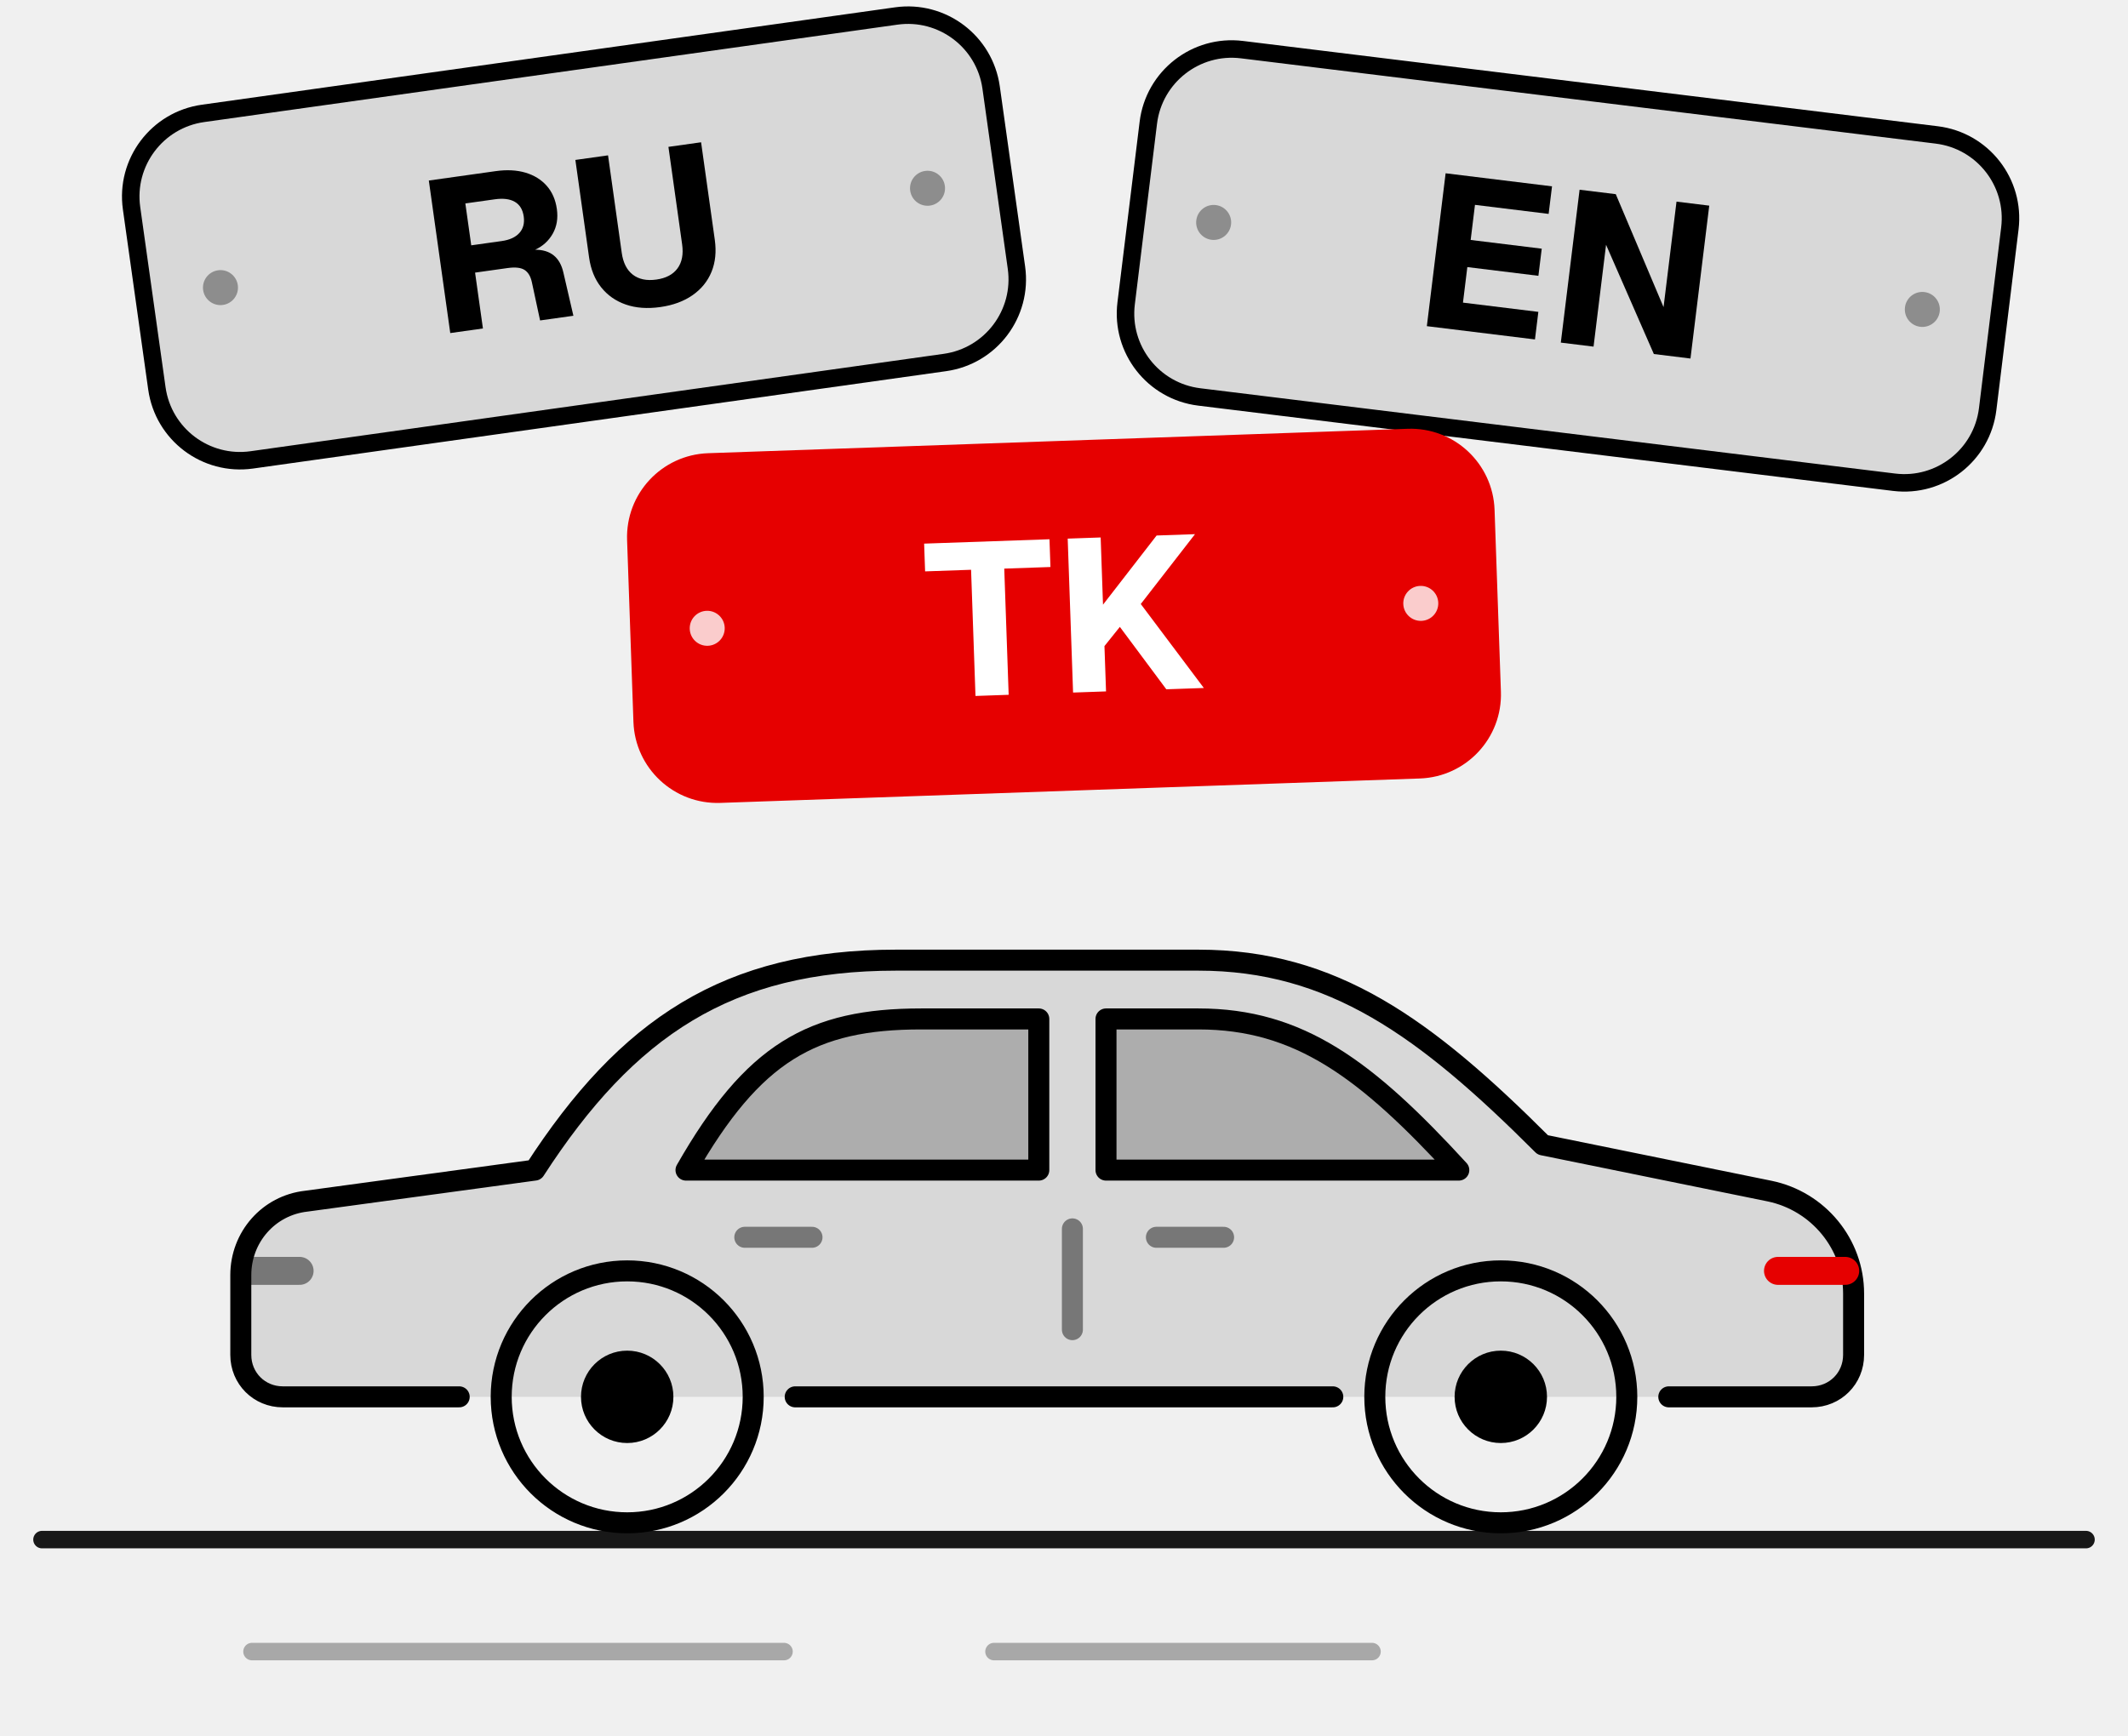
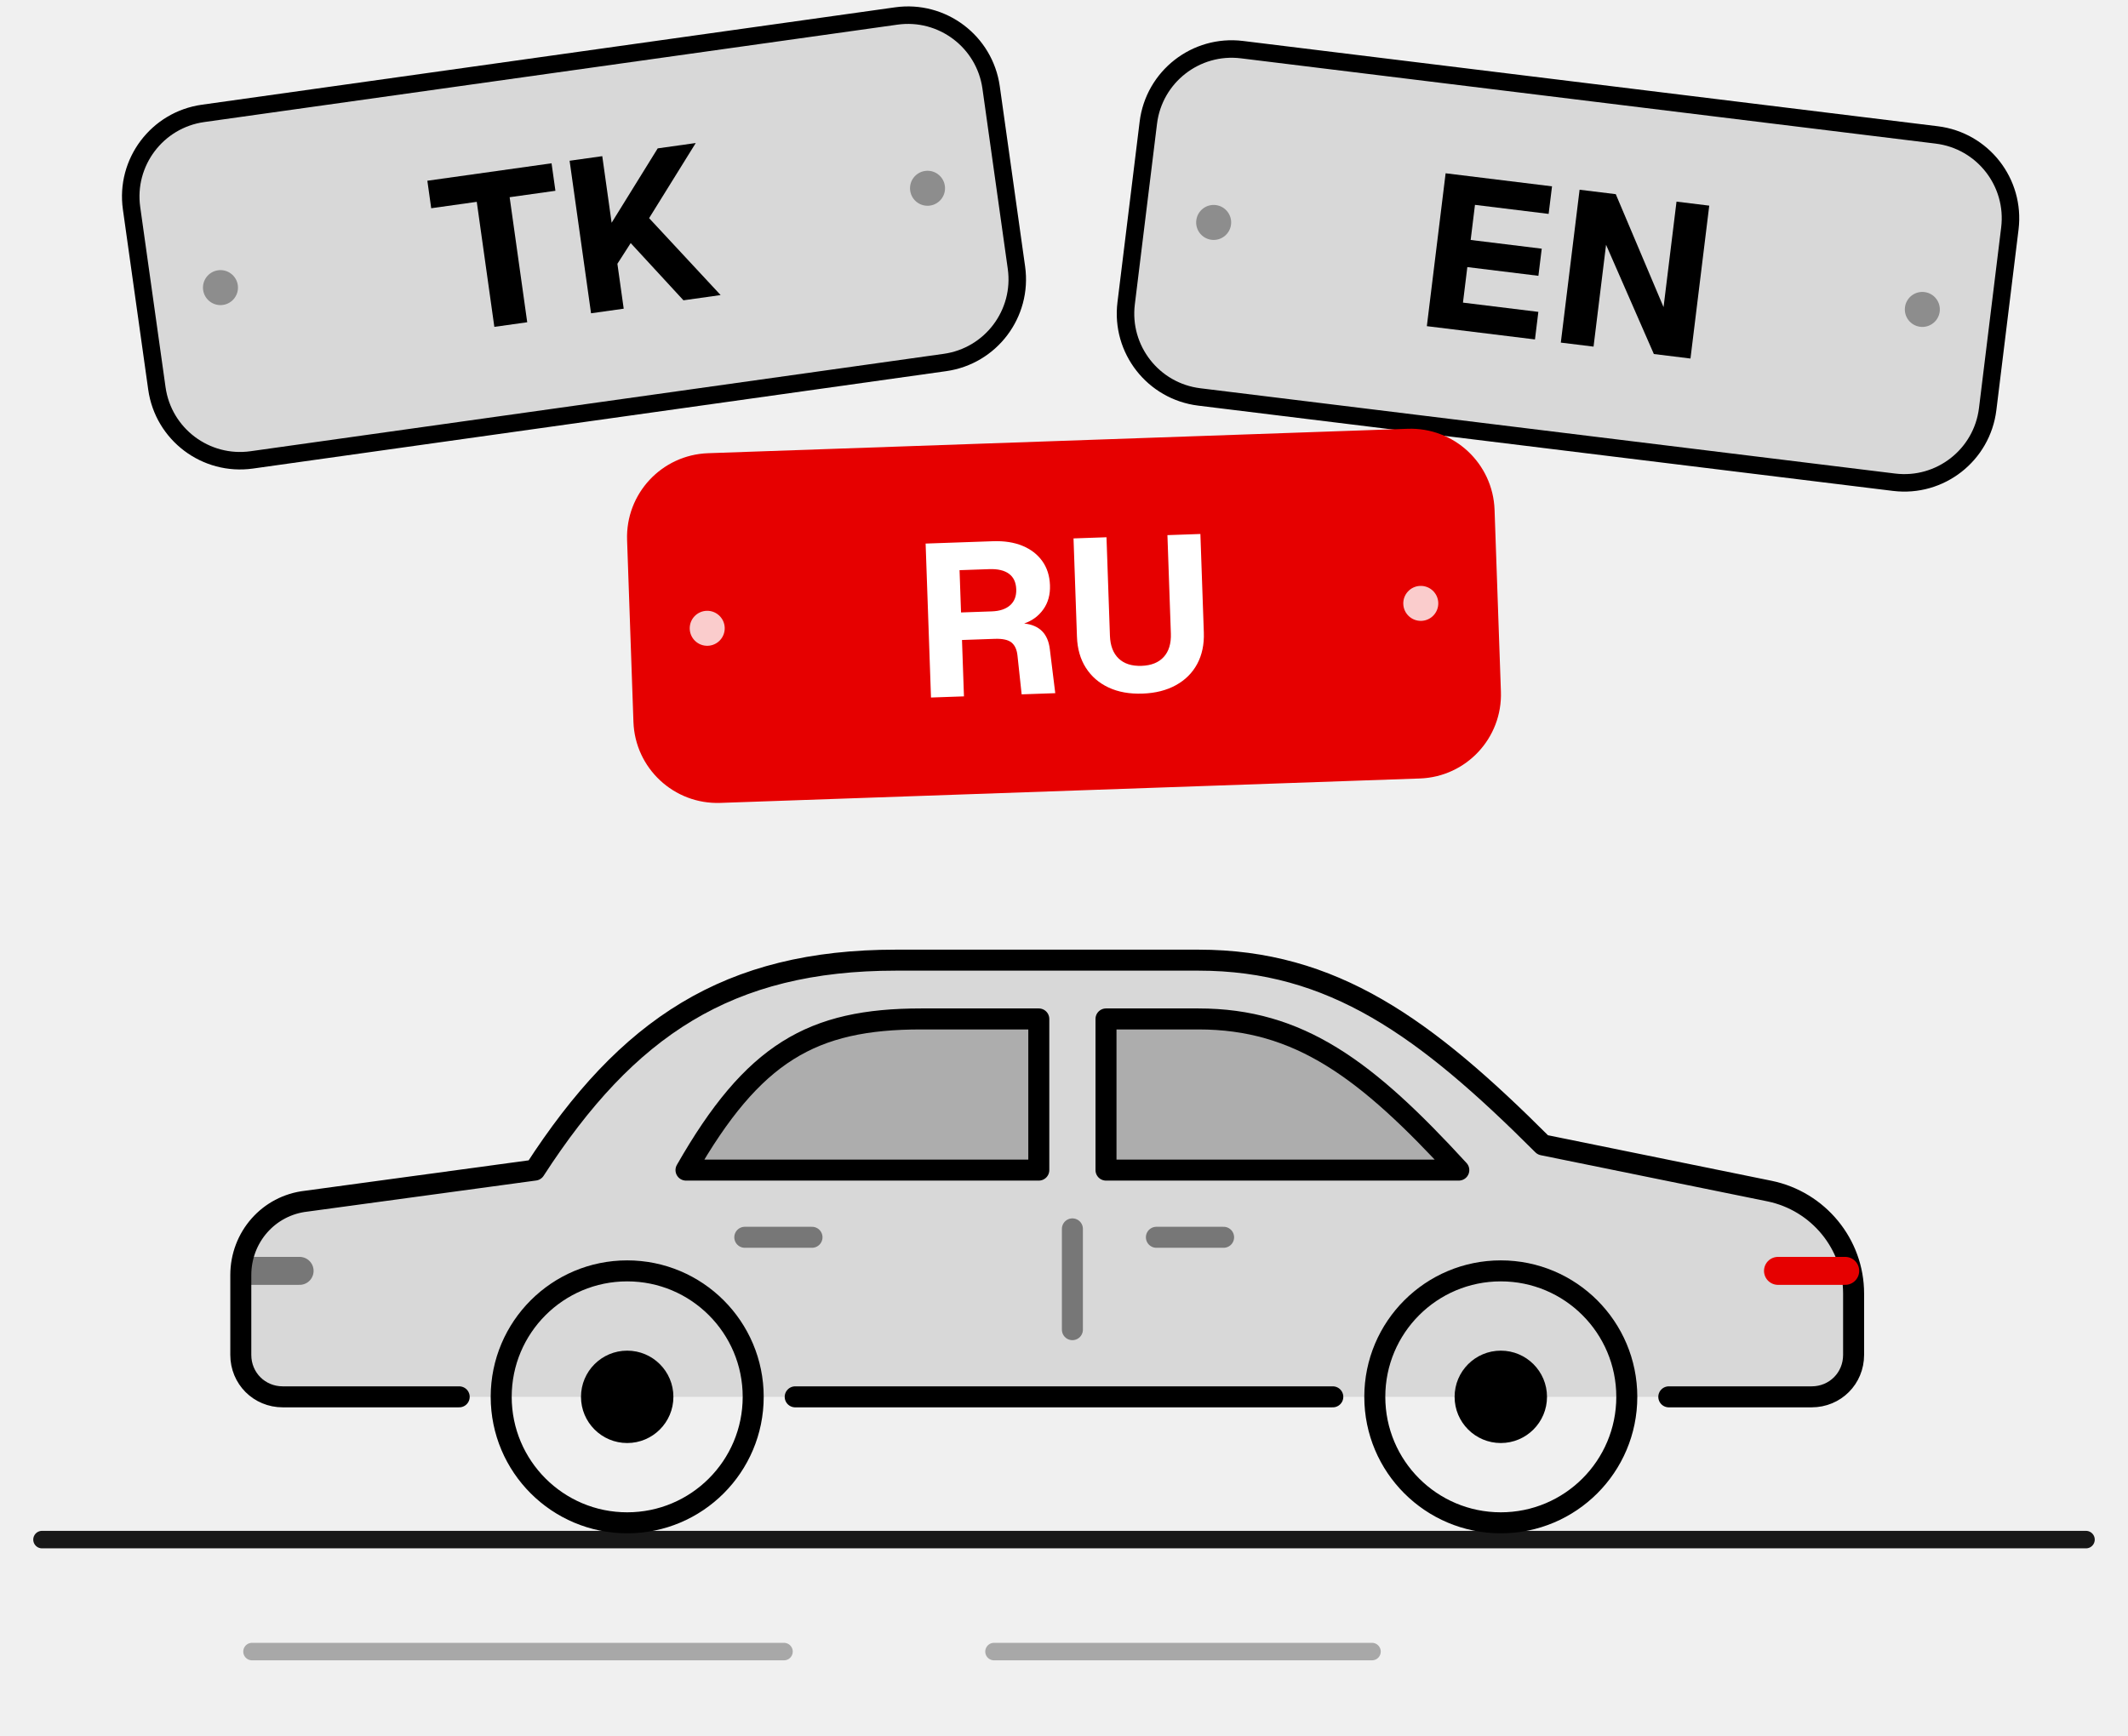
- <svg xmlns="http://www.w3.org/2000/svg" viewBox="8 6 304 248" fill="none" role="img" aria-labelledby="t">
+ <svg xmlns="http://www.w3.org/2000/svg" viewBox="8 6 304 248" fill="none">
  <g transform="translate(90 40) rotate(-8)">
    <rect x="-62" y="-25" width="124" height="50" rx="12" fill="currentColor" fill-opacity="0.1" stroke="currentColor" stroke-width="2.5" />
    <circle cx="-51" cy="0" r="2.5" fill="currentColor" fill-opacity="0.35" />
    <circle cx="51" cy="0" r="2.5" fill="currentColor" fill-opacity="0.35" />
-     <g transform="translate(-21.69 11) scale(0.031 -0.031)" fill="currentColor">
-       <path transform="translate(0 0)" d="M74 0V710H385Q463 710 520.0 684.0Q577 658 608.5 610.5Q640 563 640 498Q640 433 605.5 388.0Q571 343 515 326Q620 311 629 204L647 0H492L479 180Q476 221 453.5 240.5Q431 260 377 260H226V0ZM226 387H368Q423 387 453.5 412.5Q484 438 484 485Q484 533 453.0 557.5Q422 582 363 582H226Z" />
-       <path transform="translate(697 0)" d="M352 -16Q262 -16 196.5 17.5Q131 51 95.0 112.0Q59 173 59 256V710H211V256Q211 187 247.5 149.5Q284 112 352 112Q419 112 455.5 149.5Q492 187 492 256V710H644V256Q644 173 608.5 112.0Q573 51 507.0 17.5Q441 -16 352 -16Z" />
+     <g transform="translate(-19.95 11) scale(0.031 -0.031)" fill="currentColor">
+       <path transform="translate(0 0)" d="M223 0V582H11V710H589V582H376V0Z" />
+       <path transform="translate(599 0)" d="M74 0V710H226V400L484 710H661L400 397L677 0H504L300 295L226 209V0Z" />
    </g>
  </g>
  <g transform="translate(232 44) rotate(7)">
    <rect x="-62" y="-25" width="124" height="50" rx="12" fill="currentColor" fill-opacity="0.1" stroke="currentColor" stroke-width="2.5" />
    <circle cx="-51" cy="0" r="2.5" fill="currentColor" fill-opacity="0.35" />
    <circle cx="51" cy="0" r="2.5" fill="currentColor" fill-opacity="0.35" />
    <g transform="translate(-21.26 11) scale(0.031 -0.031)" fill="currentColor">
      <path transform="translate(0 0)" d="M74 0V710H568V582H226V419H556V293H226V128H576V0Z" />
      <path transform="translate(622 0)" d="M74 0V710H242L524 220V710H676V0H506L226 473V0Z" />
    </g>
  </g>
  <g transform="translate(160 94) rotate(-2)">
    <rect x="-62" y="-25" width="124" height="50" rx="12" fill="#E60000" />
    <circle cx="-51" cy="0" r="2.5" fill="#FFFFFF" fill-opacity="0.8" />
    <circle cx="51" cy="0" r="2.5" fill="#FFFFFF" fill-opacity="0.8" />
-     <g transform="translate(-19.95 11) scale(0.031 -0.031)" fill="#FFFFFF">
-       <path transform="translate(0 0)" d="M223 0V582H11V710H589V582H376V0Z" />
-       <path transform="translate(599 0)" d="M74 0V710H226V400L484 710H661L400 397L677 0H504L300 295L226 209V0Z" />
+     <g transform="translate(-21.69 11) scale(0.031 -0.031)" fill="#FFFFFF">
+       <path transform="translate(0 0)" d="M74 0V710H385Q463 710 520.0 684.0Q577 658 608.5 610.5Q640 563 640 498Q640 433 605.5 388.0Q571 343 515 326Q620 311 629 204L647 0H492L479 180Q476 221 453.5 240.5Q431 260 377 260H226V0ZM226 387H368Q423 387 453.5 412.5Q484 438 484 485Q484 533 453.0 557.5Q422 582 363 582H226Z" />
+       <path transform="translate(697 0)" d="M352 -16Q262 -16 196.5 17.5Q131 51 95.0 112.0Q59 173 59 256V710H211V256Q211 187 247.5 149.5Q284 112 352 112Q419 112 455.5 149.5Q492 187 492 256V710H644V256Q644 173 608.5 112.0Q573 51 507.0 17.5Q441 -16 352 -16Z" />
    </g>
  </g>
  <g transform="translate(40 136) scale(1.2)" stroke="currentColor" stroke-width="2.5" stroke-linecap="round" stroke-linejoin="round">
    <path d="M28 58H7C4.2 58 2 55.8 2 53V43.5C2 39 5.3 35.2 9.8 34.7L37 31C48 14 60 6 80 6H116C132 6 143 14 157 28L184 33.5C189.8 34.7 194 39.8 194 45.7V53C194 55.8 191.8 58 189 58H172" fill="currentColor" fill-opacity="0.1" />
    <path d="M68 58H132" />
    <path d="M55 31C63 17 70 13 83 13H97V31Z" fill="currentColor" fill-opacity="0.2" />
    <path d="M105 13H116C128 13 136 19 147 31H105Z" fill="currentColor" fill-opacity="0.2" />
    <path d="M101 38V50M111 39H119M62 39H70" stroke-opacity="0.45" />
    <path d="M185 43H193" stroke="#E60000" stroke-width="3.33" />
    <path d="M3 43H9" stroke-opacity="0.45" stroke-width="3.33" />
    <circle cx="48" cy="58" r="15" />
    <circle cx="48" cy="58" r="5.5" fill="currentColor" stroke="none" />
    <circle cx="152" cy="58" r="15" />
    <circle cx="152" cy="58" r="5.5" fill="currentColor" stroke="none" />
  </g>
  <path d="M14 226H306" stroke="currentColor" stroke-width="2.5" stroke-linecap="round" stroke-opacity="0.9" />
  <path d="M44 242H120" stroke="currentColor" stroke-width="2.5" stroke-linecap="round" stroke-opacity="0.3" />
  <path d="M150 242H204" stroke="currentColor" stroke-width="2.5" stroke-linecap="round" stroke-opacity="0.3" />
</svg>
